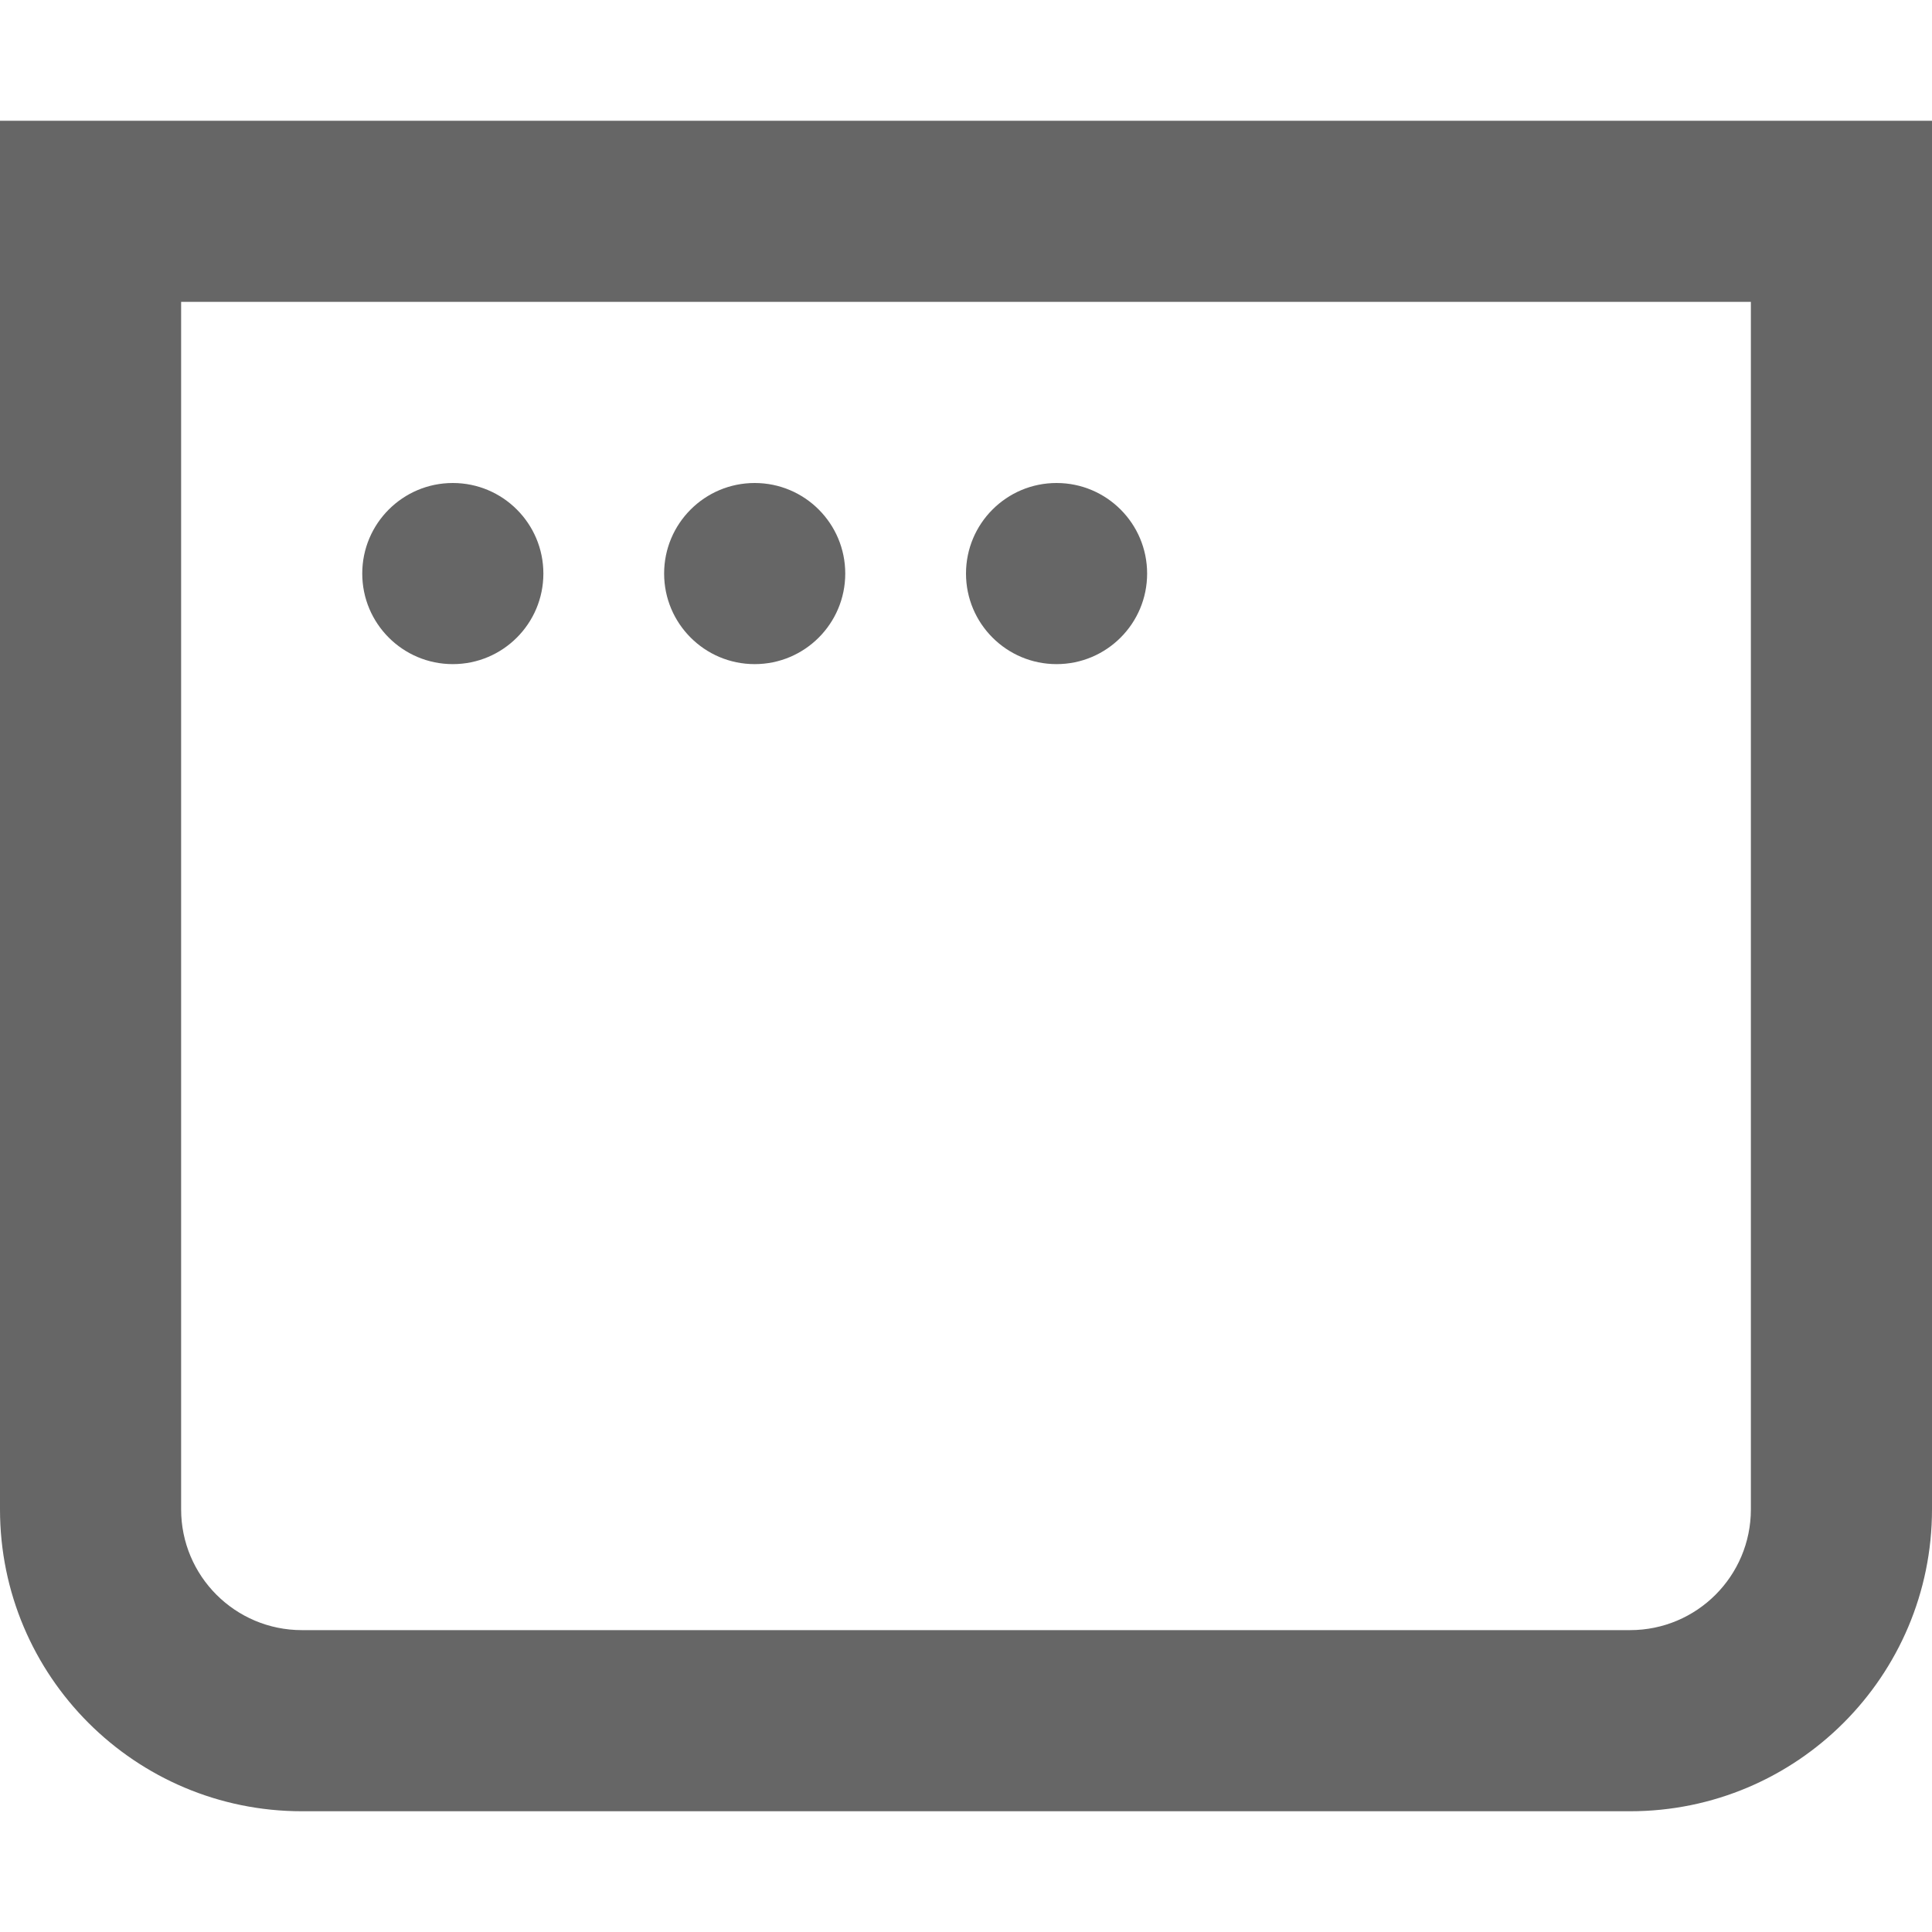
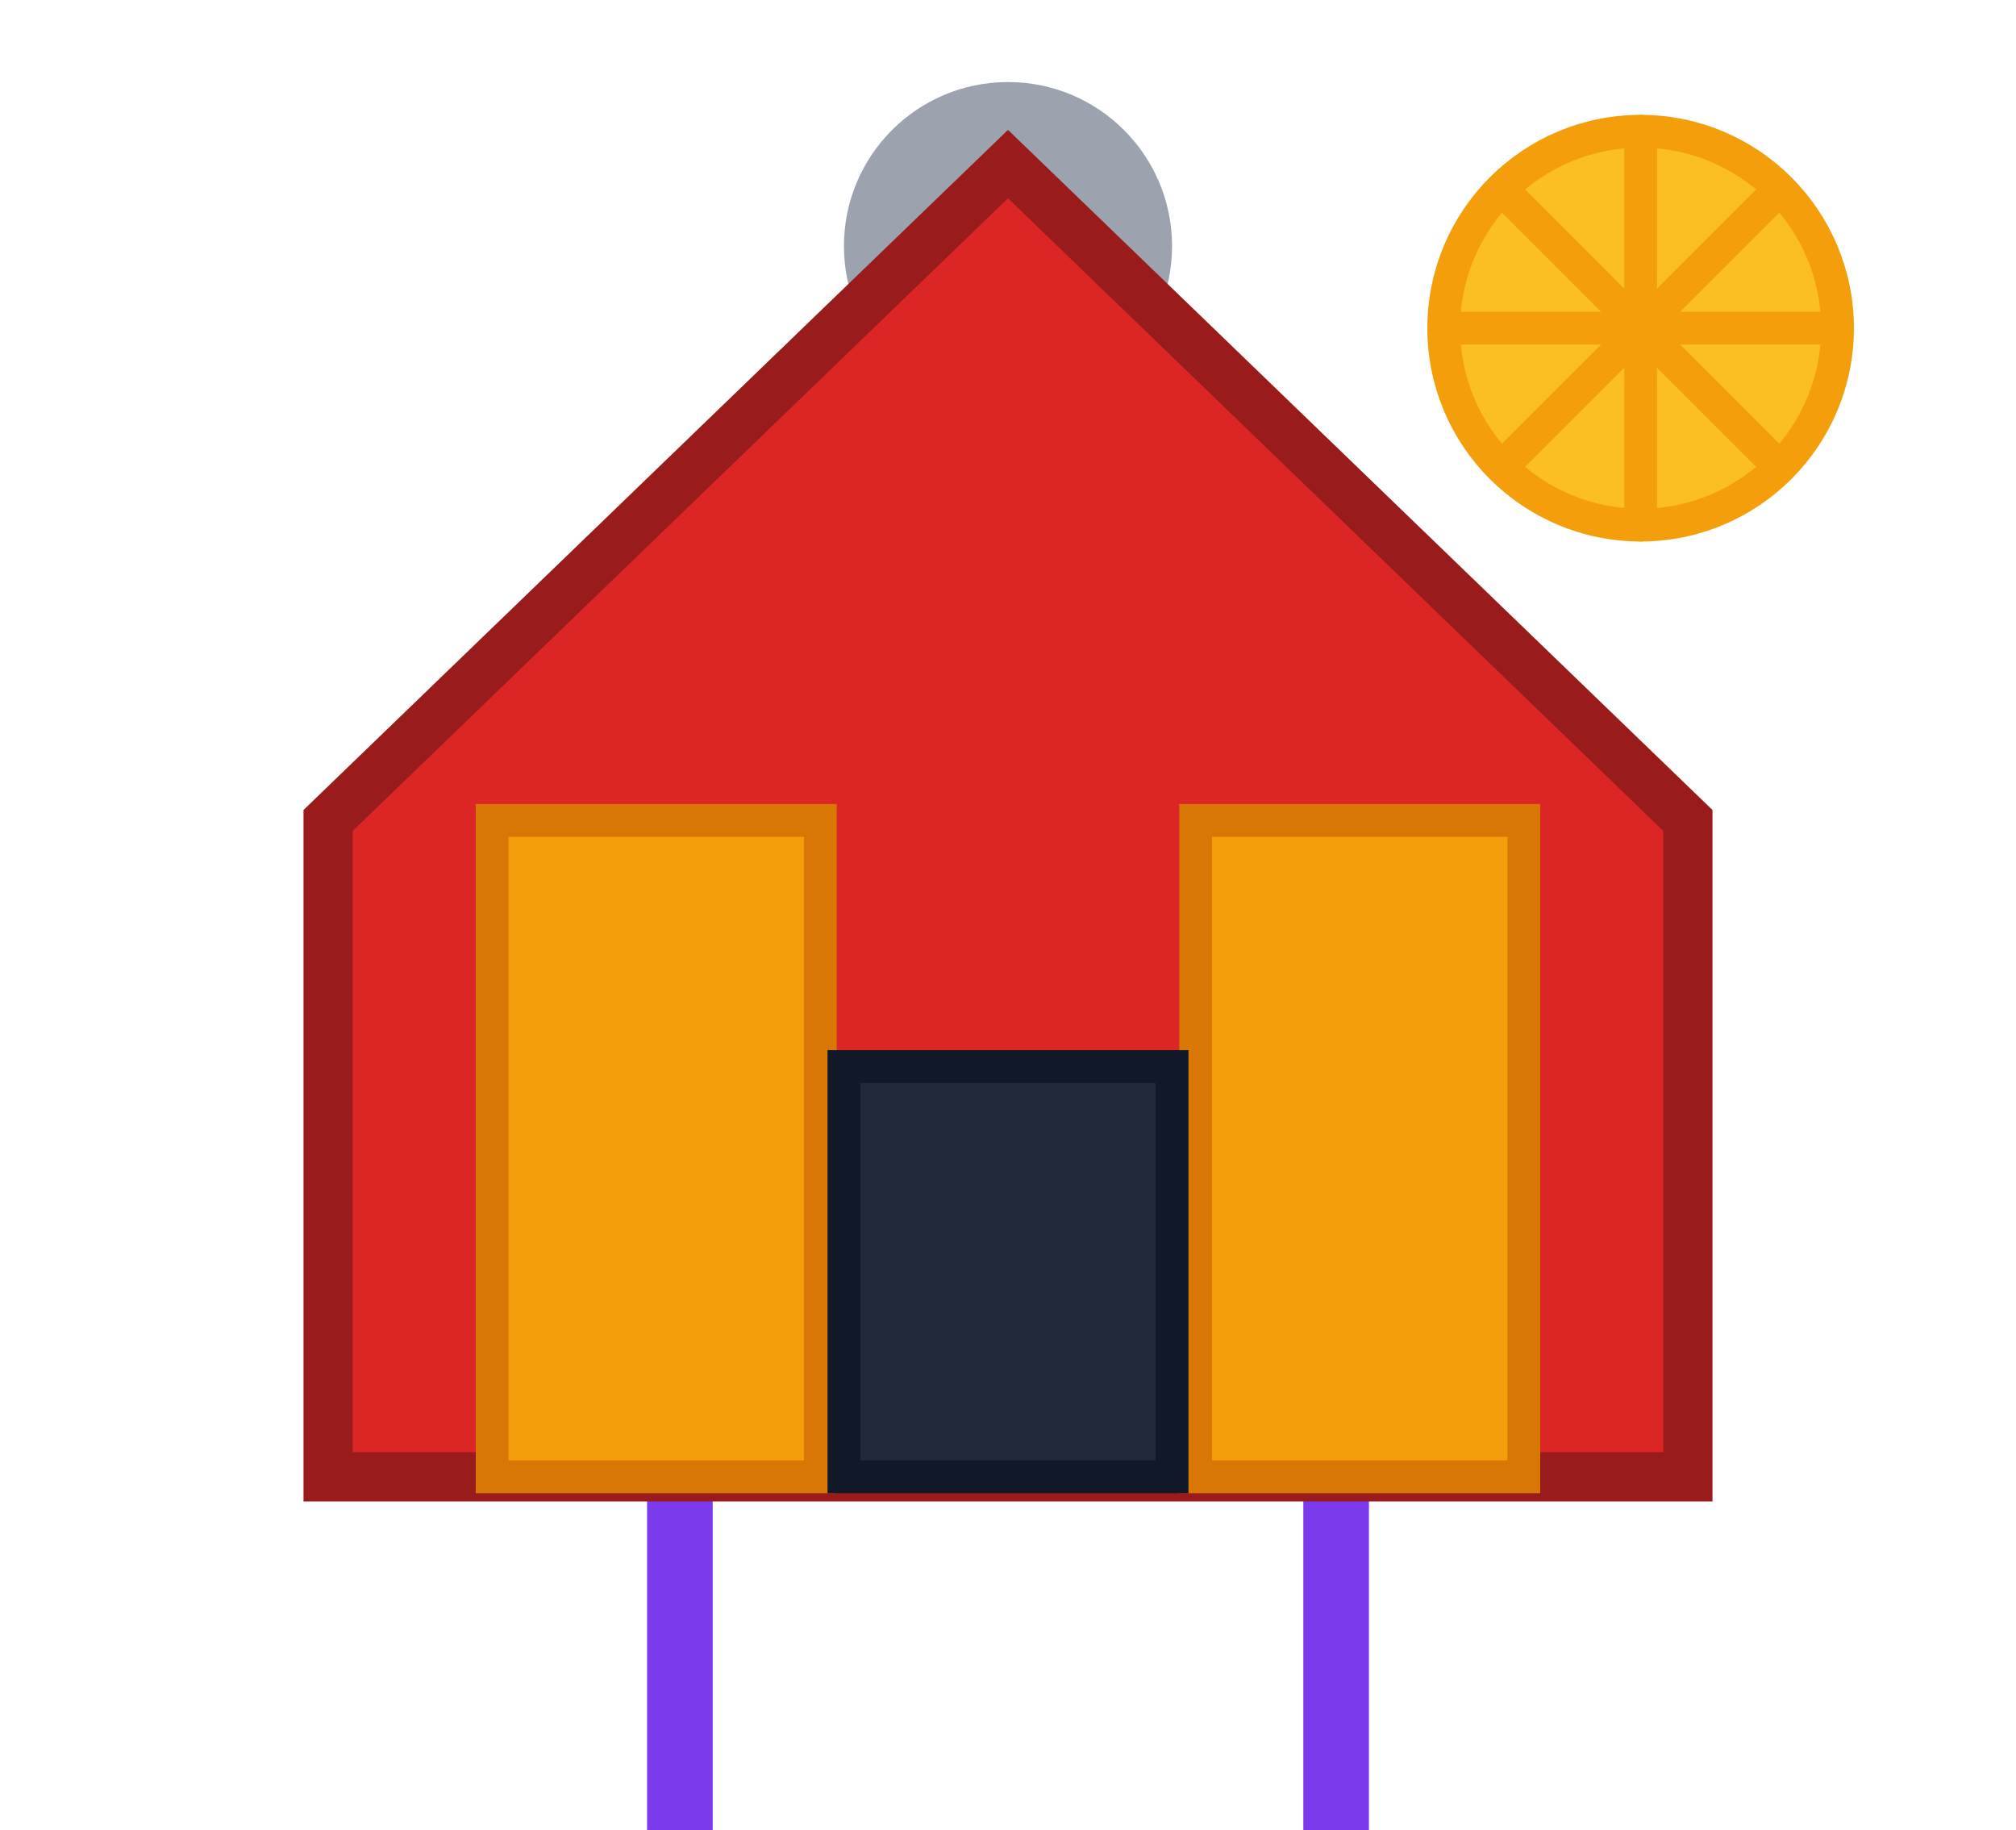
- <svg xmlns="http://www.w3.org/2000/svg" fill="none" viewBox="0 0 16 16">
-   <path fill-rule="evenodd" clip-rule="evenodd" d="M1.5 2.5h13v10a1 1 0 0 1-1 1h-11a1 1 0 0 1-1-1zM0 1h16v11.5a2.5 2.5 0 0 1-2.5 2.5h-11A2.5 2.5 0 0 1 0 12.5zm3.75 4.5a.75.75 0 1 0 0-1.5.75.75 0 0 0 0 1.5M7 4.75a.75.75 0 1 1-1.5 0 .75.75 0 0 1 1.5 0m1.75.75a.75.75 0 1 0 0-1.5.75.75 0 0 0 0 1.5" fill="#666" />
+ <svg xmlns="http://www.w3.org/2000/svg" width="122.88" height="111.48" viewBox="0 0 122.88 111.48" fill="none">
+   <circle cx="61.44" cy="40" r="15" fill="#4B5563" />
+   <rect x="51.44" y="55" width="20" height="30" fill="#6B7280" />
+   <path d="M41.44 85V111.48" stroke="#7C3AED" stroke-width="4" stroke-linecap="round" />
+   <path d="M81.44 85V111.48" stroke="#7C3AED" stroke-width="4" stroke-linecap="round" />
+   <path d="M61.44 25C66.967 25 71.44 20.523 71.44 15C71.44 9.477 66.967 5 61.44 5C55.913 5 51.44 9.477 51.44 15C51.44 20.523 55.913 25 61.44 25Z" fill="#9CA3AF" />
+   <rect x="58.44" y="60" width="6" height="25" fill="#D97706" />
+   <path d="M61.44 85L61.44 75" stroke="#B45309" stroke-width="3" stroke-linecap="round" />
+   <path d="M56.44 70L66.44 70" stroke="#B45309" stroke-width="3" stroke-linecap="round" />
+   <path d="M55.44 65L67.44 65" stroke="#B45309" stroke-width="3" stroke-linecap="round" />
+   <path d="M20 50L61.44 10L102.88 50V90H20V50Z" fill="#DC2626" stroke="#991B1B" stroke-width="3" />
+   <rect x="30" y="50" width="20" height="40" fill="#F59E0B" stroke="#D97706" stroke-width="2" />
+   <rect x="72.88" y="50" width="20" height="40" fill="#F59E0B" stroke="#D97706" stroke-width="2" />
+   <rect x="51.44" y="65" width="20" height="25" fill="#1F2937" stroke="#111827" stroke-width="2" />
+   <circle cx="100" cy="20" r="12" fill="#FBBF24" stroke="#F59E0B" stroke-width="2" />
+   <path d="M100 8V32" stroke="#F59E0B" stroke-width="2" stroke-linecap="round" />
+   <path d="M88 20H112" stroke="#F59E0B" stroke-width="2" stroke-linecap="round" />
+   <path d="M92 12L108 28" stroke="#F59E0B" stroke-width="2" stroke-linecap="round" />
+   <path d="M92 28L108 12" stroke="#F59E0B" stroke-width="2" stroke-linecap="round" />
</svg>
